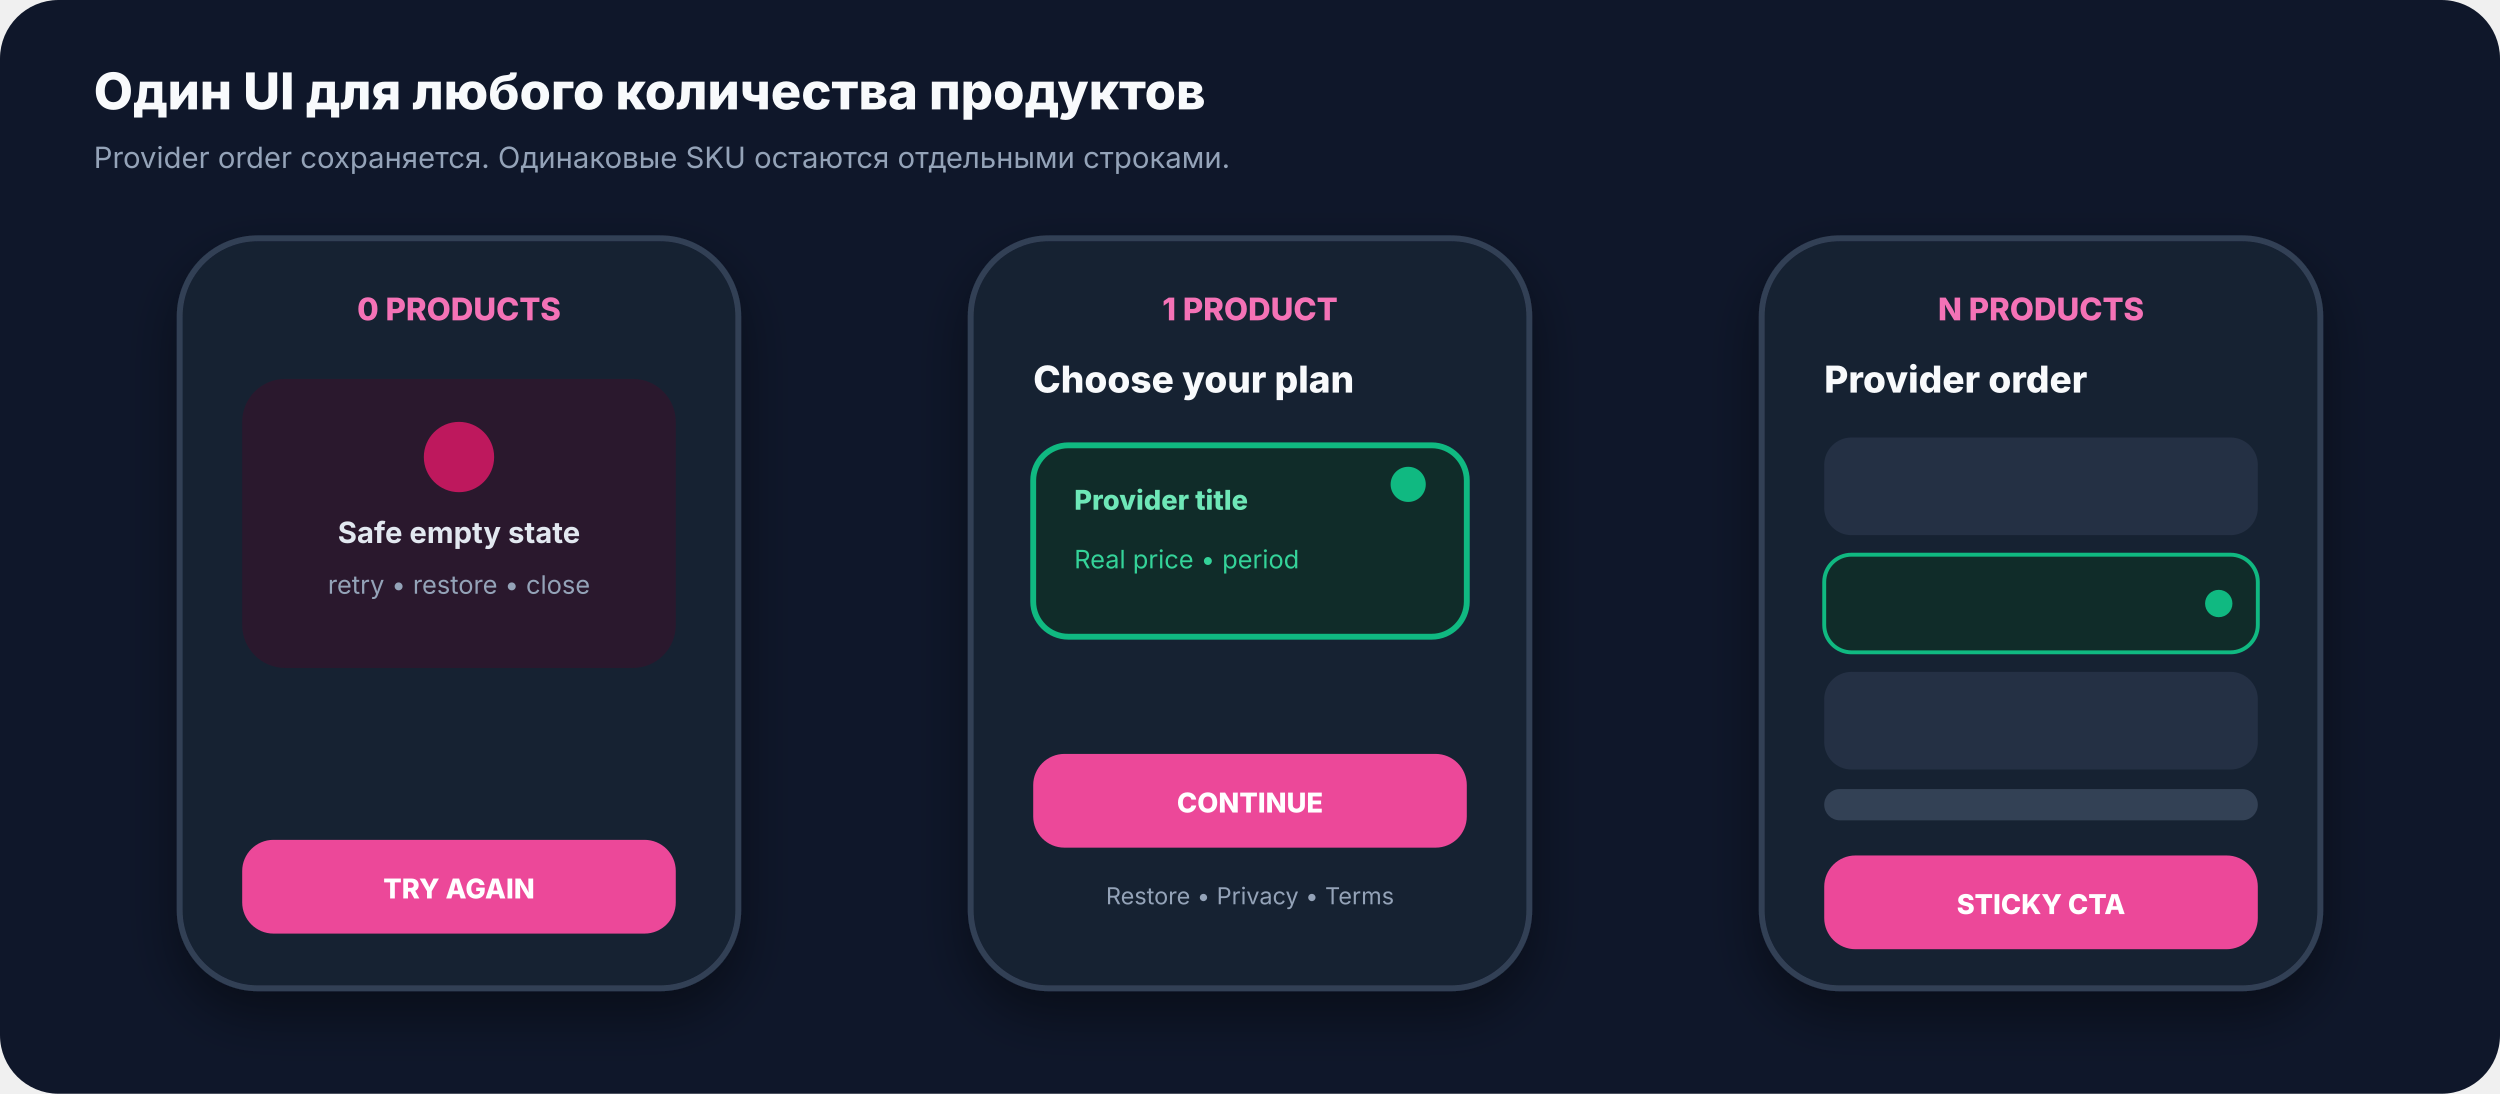
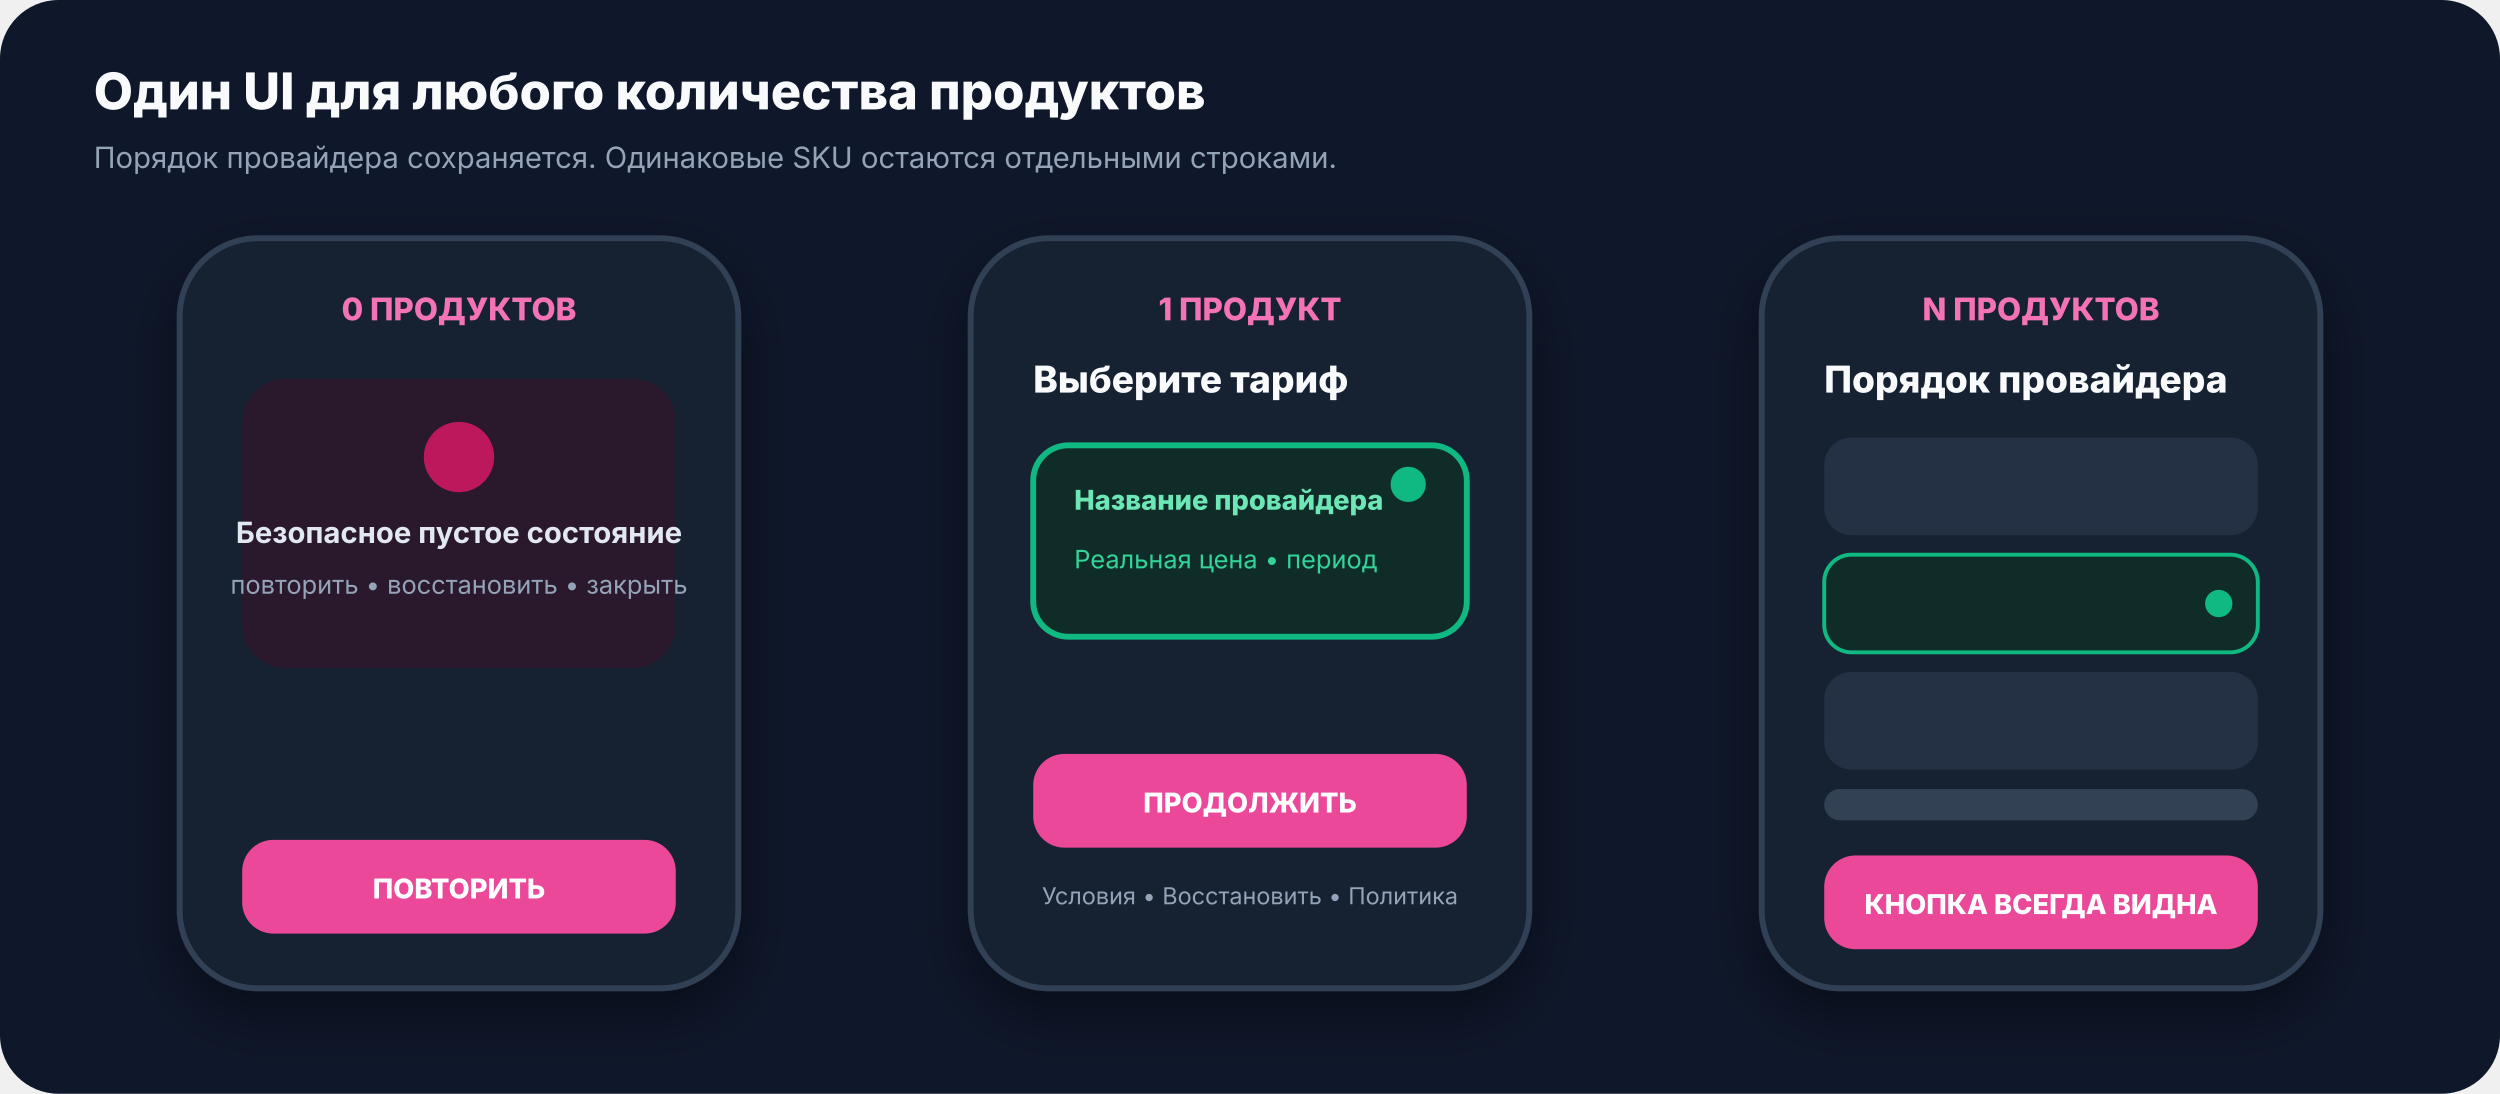
<svg xmlns="http://www.w3.org/2000/svg" width="1280" height="560" viewBox="0 0 1280 560" role="img" aria-labelledby="title description">
  <defs>
    <filter id="shadow" x="-30%" y="-20%" width="160%" height="150%">
      <feDropShadow dx="0" dy="12" stdDeviation="14" flood-color="#000000" flood-opacity="0.42" />
    </filter>
  </defs>
  <rect width="1280" height="560" rx="30" fill="#0F172A" />
  <text x="48" y="56" fill="#F8FAFC" font-family="-apple-system,BlinkMacSystemFont,Segoe UI,sans-serif" font-size="26" font-weight="800">Один UI для любого количества продуктов</text>
-   <text x="48" y="86" fill="#94A3B8" font-family="-apple-system,BlinkMacSystemFont,Segoe UI,sans-serif" font-size="15">Provider order сохраняется. Одинаковые SKU остаются отдельными строками.</text>
+   <text x="48" y="86" fill="#94A3B8" font-family="-apple-system,BlinkMacSystemFont,Segoe UI,sans-serif" font-size="15">Порядок провайдера сохраняется. Одинаковые SKU остаются отдельными строками.</text>
  <g filter="url(#shadow)">
    <rect x="92" y="122" width="286" height="384" rx="40" fill="#172033" stroke="#334155" stroke-width="3" />
    <rect x="497" y="122" width="286" height="384" rx="40" fill="#172033" stroke="#334155" stroke-width="3" />
    <rect x="902" y="122" width="286" height="384" rx="40" fill="#172033" stroke="#334155" stroke-width="3" />
  </g>
-   <text x="235" y="164" text-anchor="middle" fill="#F472B6" font-family="-apple-system,BlinkMacSystemFont,Segoe UI,sans-serif" font-size="16" font-weight="800">0 PRODUCTS</text>
+   <text x="235" y="164" text-anchor="middle" fill="#F472B6" font-family="-apple-system,BlinkMacSystemFont,Segoe UI,sans-serif" font-size="16" font-weight="800">0 ПРОДУКТОВ</text>
  <rect x="124" y="194" width="222" height="148" rx="22" fill="#2A182D" />
  <circle cx="235" cy="234" r="18" fill="#BE185D" />
-   <text x="235" y="278" text-anchor="middle" fill="#E2E8F0" font-family="-apple-system,BlinkMacSystemFont,Segoe UI,sans-serif" font-size="15" font-weight="700">Safe empty state</text>
-   <text x="235" y="304" text-anchor="middle" fill="#94A3B8" font-family="-apple-system,BlinkMacSystemFont,Segoe UI,sans-serif" font-size="13">retry • restore • close</text>
+   <text x="235" y="278" text-anchor="middle" fill="#E2E8F0" font-family="-apple-system,BlinkMacSystemFont,Segoe UI,sans-serif" font-size="15" font-weight="700">Безопасное пустое состояние</text>
+   <text x="235" y="304" text-anchor="middle" fill="#94A3B8" font-family="-apple-system,BlinkMacSystemFont,Segoe UI,sans-serif" font-size="13">повторить • восстановить • закрыть</text>
  <rect x="124" y="430" width="222" height="48" rx="16" fill="#EC4899" />
-   <text x="235" y="460" text-anchor="middle" fill="#FFFFFF" font-family="-apple-system,BlinkMacSystemFont,Segoe UI,sans-serif" font-size="14" font-weight="800">TRY AGAIN</text>
-   <text x="640" y="164" text-anchor="middle" fill="#F472B6" font-family="-apple-system,BlinkMacSystemFont,Segoe UI,sans-serif" font-size="16" font-weight="800">1 PRODUCT</text>
-   <text x="529" y="201" fill="#F8FAFC" font-family="-apple-system,BlinkMacSystemFont,Segoe UI,sans-serif" font-size="19" font-weight="800">Choose your plan</text>
+   <text x="235" y="460" text-anchor="middle" fill="#FFFFFF" font-family="-apple-system,BlinkMacSystemFont,Segoe UI,sans-serif" font-size="14" font-weight="800">ПОВТОРИТЬ</text>
+   <text x="640" y="164" text-anchor="middle" fill="#F472B6" font-family="-apple-system,BlinkMacSystemFont,Segoe UI,sans-serif" font-size="16" font-weight="800">1 ПРОДУКТ</text>
+   <text x="529" y="201" fill="#F8FAFC" font-family="-apple-system,BlinkMacSystemFont,Segoe UI,sans-serif" font-size="19" font-weight="800">Выберите тариф</text>
  <rect x="529" y="228" width="222" height="98" rx="18" fill="#102C29" stroke="#10B981" stroke-width="3" />
-   <text x="550" y="261" fill="#6EE7B7" font-family="-apple-system,BlinkMacSystemFont,Segoe UI,sans-serif" font-size="14" font-weight="800">Provider title</text>
-   <text x="550" y="291" fill="#34D399" font-family="-apple-system,BlinkMacSystemFont,Segoe UI,sans-serif" font-size="13">Real price • period</text>
+   <text x="550" y="261" fill="#6EE7B7" font-family="-apple-system,BlinkMacSystemFont,Segoe UI,sans-serif" font-size="14" font-weight="800">Название провайдера</text>
+   <text x="550" y="291" fill="#34D399" font-family="-apple-system,BlinkMacSystemFont,Segoe UI,sans-serif" font-size="13">Реальная цена • период</text>
  <circle cx="721" cy="248" r="9" fill="#10B981" />
  <rect x="529" y="386" width="222" height="48" rx="16" fill="#EC4899" />
-   <text x="640" y="416" text-anchor="middle" fill="#FFFFFF" font-family="-apple-system,BlinkMacSystemFont,Segoe UI,sans-serif" font-size="14" font-weight="800">CONTINUE</text>
-   <text x="640" y="463" text-anchor="middle" fill="#94A3B8" font-family="-apple-system,BlinkMacSystemFont,Segoe UI,sans-serif" font-size="12">Restore • Privacy • Terms</text>
-   <text x="1045" y="164" text-anchor="middle" fill="#F472B6" font-family="-apple-system,BlinkMacSystemFont,Segoe UI,sans-serif" font-size="16" font-weight="800">N PRODUCTS</text>
-   <text x="934" y="201" fill="#F8FAFC" font-family="-apple-system,BlinkMacSystemFont,Segoe UI,sans-serif" font-size="19" font-weight="800">Provider order</text>
+   <text x="640" y="416" text-anchor="middle" fill="#FFFFFF" font-family="-apple-system,BlinkMacSystemFont,Segoe UI,sans-serif" font-size="14" font-weight="800">ПРОДОЛЖИТЬ</text>
+   <text x="640" y="463" text-anchor="middle" fill="#94A3B8" font-family="-apple-system,BlinkMacSystemFont,Segoe UI,sans-serif" font-size="12">Условия • Восстановить • Политика</text>
+   <text x="1045" y="164" text-anchor="middle" fill="#F472B6" font-family="-apple-system,BlinkMacSystemFont,Segoe UI,sans-serif" font-size="16" font-weight="800">N ПРОДУКТОВ</text>
+   <text x="934" y="201" fill="#F8FAFC" font-family="-apple-system,BlinkMacSystemFont,Segoe UI,sans-serif" font-size="19" font-weight="800">Порядок провайдера</text>
  <rect x="934" y="224" width="222" height="50" rx="14" fill="#243044" />
  <rect x="934" y="284" width="222" height="50" rx="14" fill="#102C29" stroke="#10B981" stroke-width="2" />
  <rect x="934" y="344" width="222" height="50" rx="14" fill="#243044" />
  <rect x="934" y="404" width="222" height="16" rx="8" fill="#334155" />
  <circle cx="1136" cy="309" r="7" fill="#10B981" />
  <rect x="934" y="438" width="222" height="48" rx="16" fill="#EC4899" />
-   <text x="1045" y="468" text-anchor="middle" fill="#FFFFFF" font-family="-apple-system,BlinkMacSystemFont,Segoe UI,sans-serif" font-size="14" font-weight="800">STICKY CTA</text>
+   <text x="1045" y="468" text-anchor="middle" fill="#FFFFFF" font-family="-apple-system,BlinkMacSystemFont,Segoe UI,sans-serif" font-size="14" font-weight="800">КНОПКА ВСЕГДА ВИДНА</text>
</svg>
